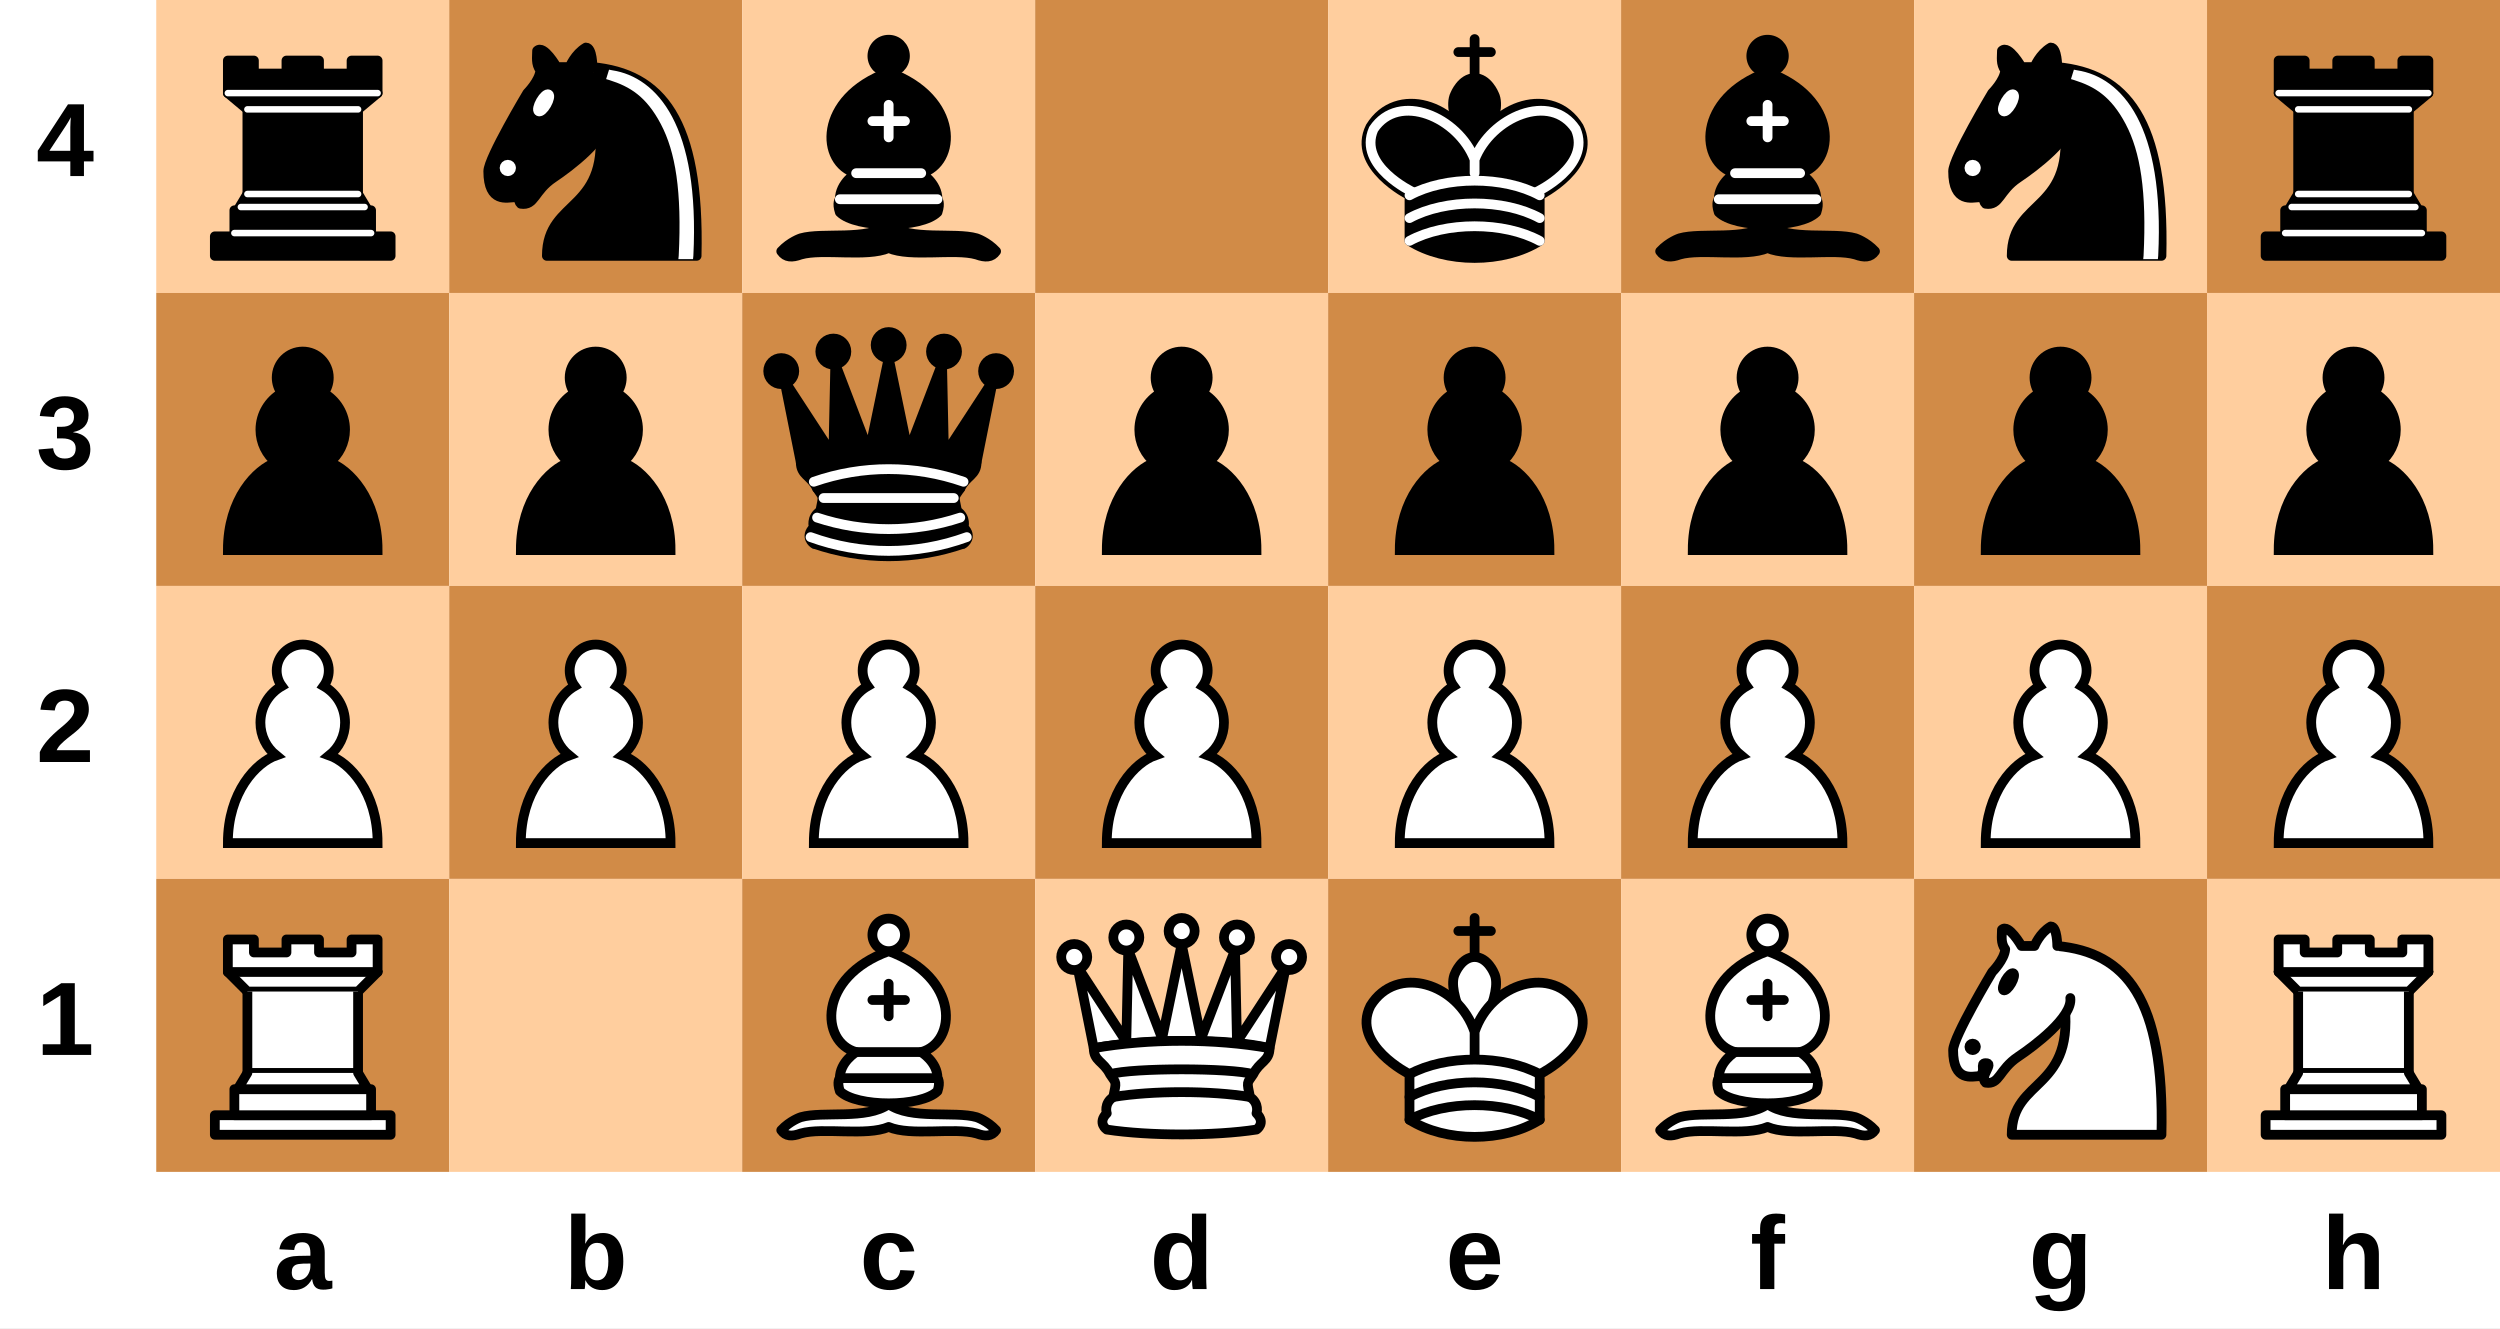
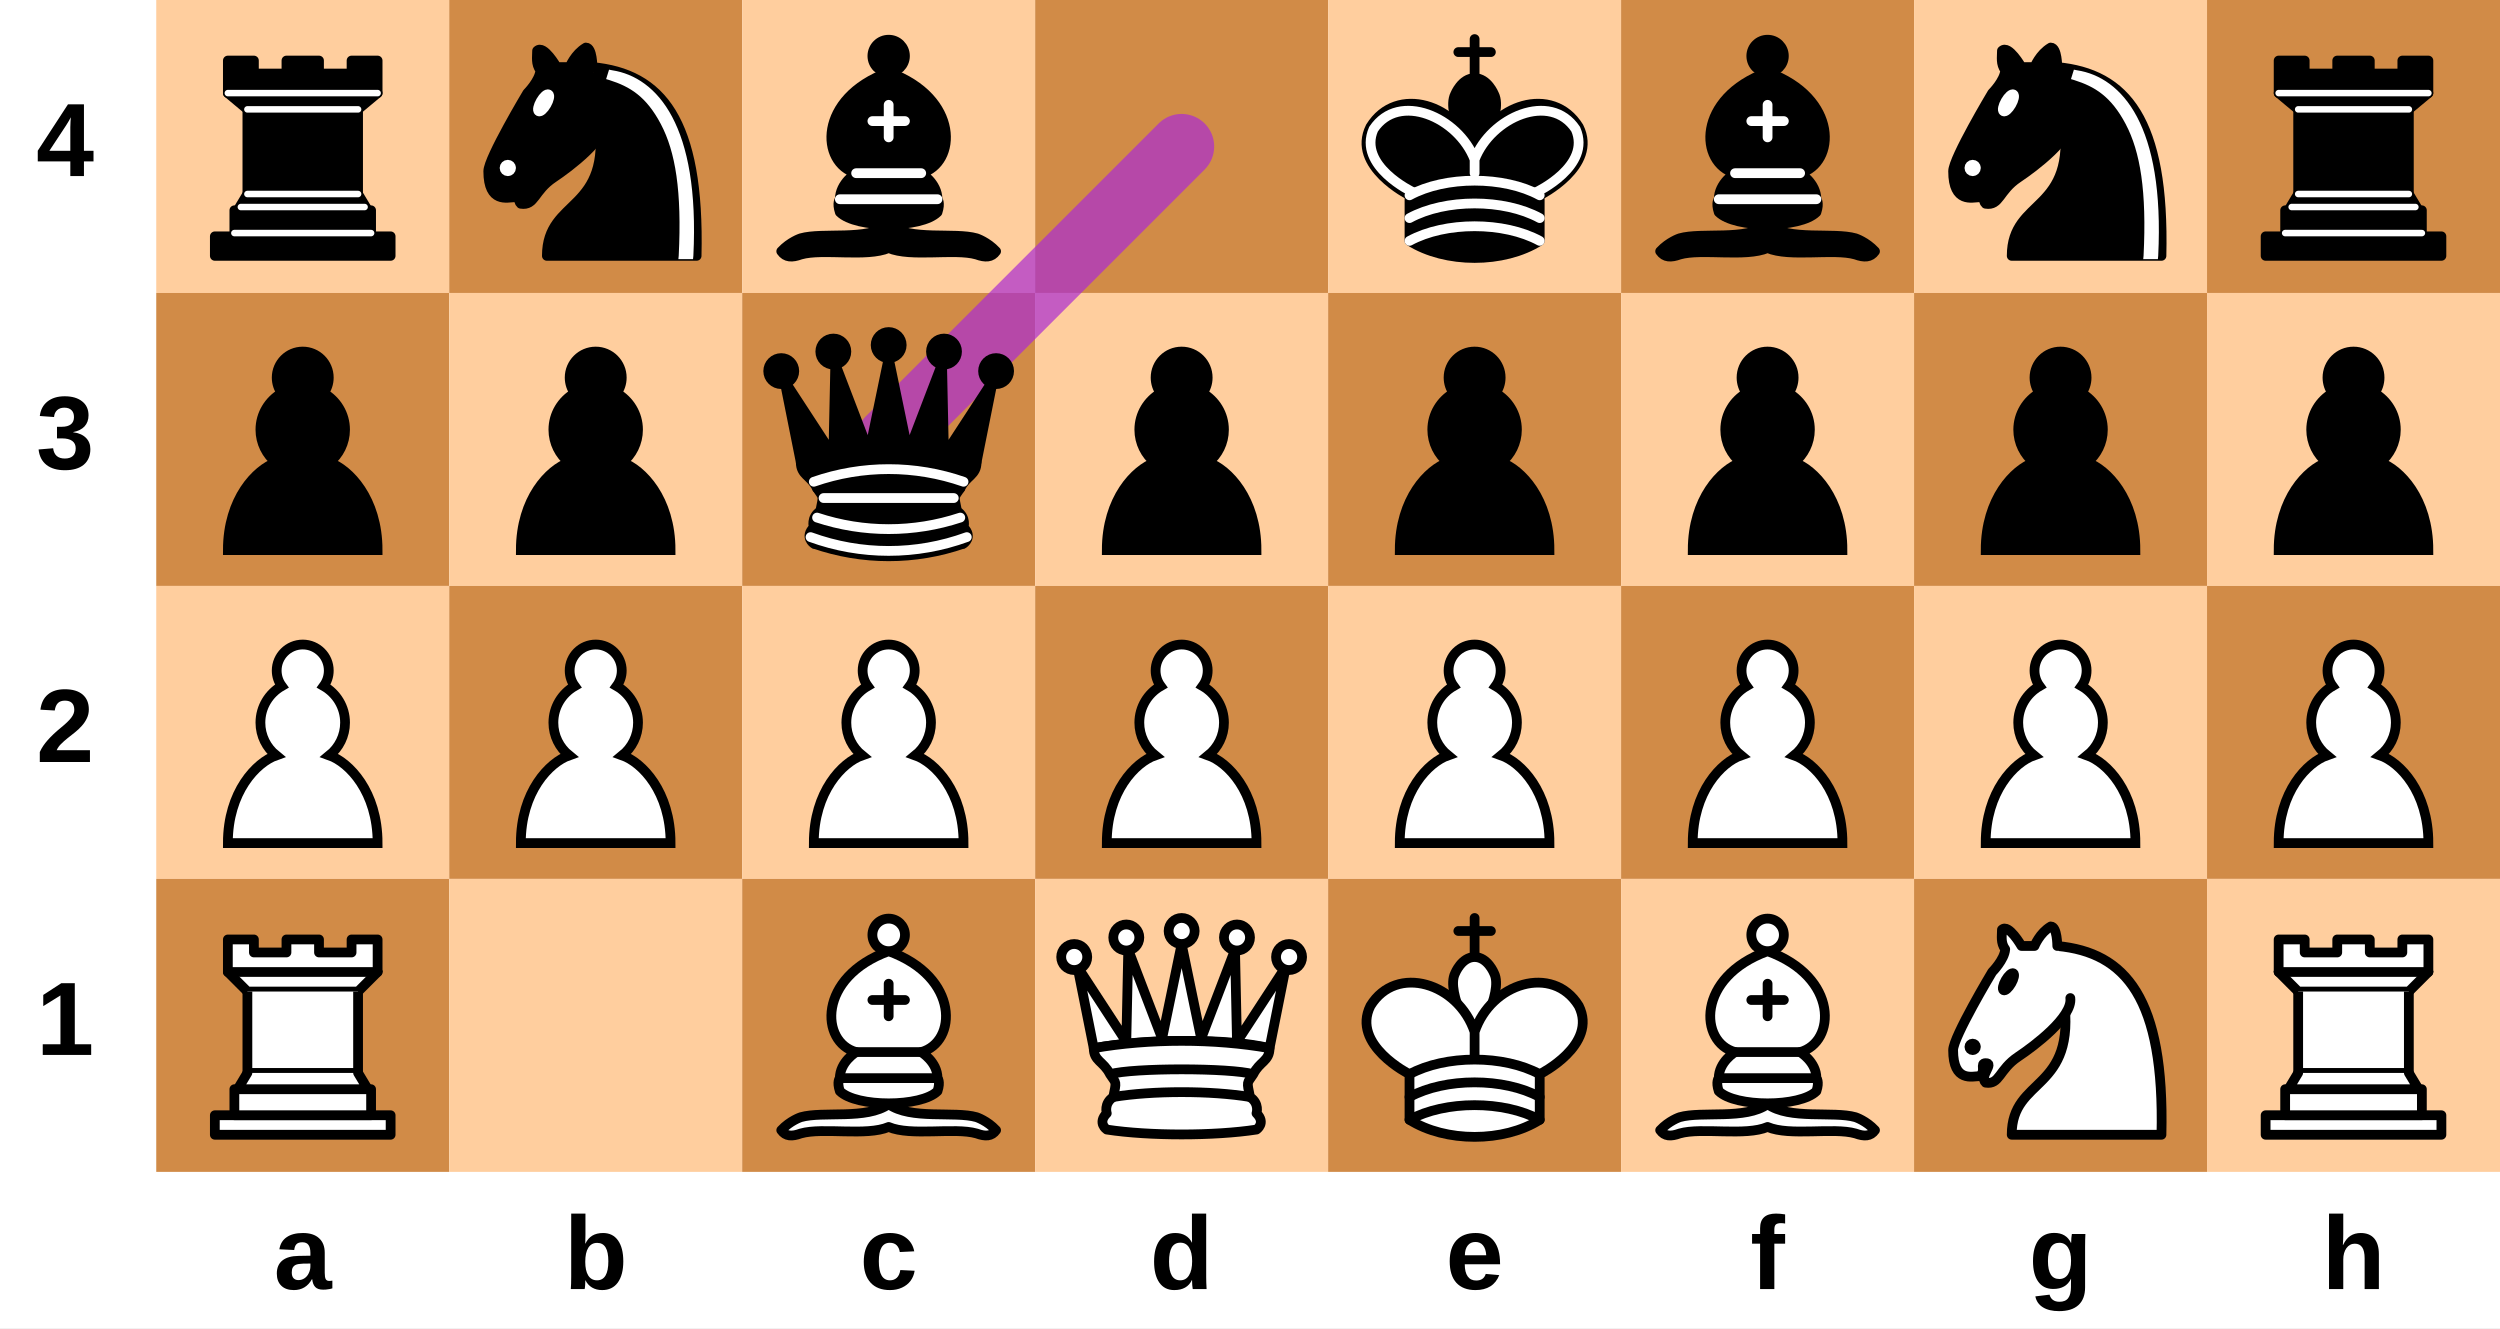
<svg xmlns="http://www.w3.org/2000/svg" xmlns:xlink="http://www.w3.org/1999/xlink" version="1.1" viewBox="-24 0 384 204" width="384" height="204">
  <symbol id="r" width="45" height="45" overflow="visible">
    <rect width="45" height="45" fill="#ffce9e" />
  </symbol>
  <symbol id="r_v1" width="45" height="45" overflow="visible">
    <g style="opacity:1; fill:#000000; fill-opacity:1; fill-rule:evenodd; stroke:#000000; stroke-width:1.5; stroke-linecap:round;stroke-linejoin:round;stroke-miterlimit:4; stroke-dasharray:none; stroke-opacity:1;" transform="translate(0,0.3)">
      <path d="M 9,39 L 36,39 L 36,36 L 9,36 L 9,39 z " style="stroke-linecap:butt;" />
      <path d="M 12.5,32 L 14,29.5 L 31,29.5 L 32.5,32 L 12.5,32 z " style="stroke-linecap:butt;" />
      <path d="M 12,36 L 12,32 L 33,32 L 33,36 L 12,36 z " style="stroke-linecap:butt;" />
      <path d="M 14,29.5 L 14,16.5 L 31,16.5 L 31,29.5 L 14,29.5 z " style="stroke-linecap:butt;stroke-linejoin:miter;" />
      <path d="M 14,16.5 L 11,14 L 34,14 L 31,16.5 L 14,16.5 z " style="stroke-linecap:butt;" />
      <path d="M 11,14 L 11,9 L 15,9 L 15,11 L 20,11 L 20,9 L 25,9 L 25,11 L 30,11 L 30,9 L 34,9 L 34,14 L 11,14 z " style="stroke-linecap:butt;" />
      <path d="M 12,35.5 L 33,35.5 L 33,35.5" style="fill:none; stroke:#ffffff; stroke-width:1; stroke-linejoin:miter;" />
      <path d="M 13,31.5 L 32,31.5" style="fill:none; stroke:#ffffff; stroke-width:1; stroke-linejoin:miter;" />
      <path d="M 14,29.5 L 31,29.5" style="fill:none; stroke:#ffffff; stroke-width:1; stroke-linejoin:miter;" />
      <path d="M 14,16.5 L 31,16.5" style="fill:none; stroke:#ffffff; stroke-width:1; stroke-linejoin:miter;" />
      <path d="M 11,14 L 34,14" style="fill:none; stroke:#ffffff; stroke-width:1; stroke-linejoin:miter;" />
    </g>
  </symbol>
  <symbol id="n" width="45" height="45" overflow="visible">
    <rect width="45" height="45" fill="#d18b47" />
  </symbol>
  <symbol id="n_v1" width="45" height="45" overflow="visible">
    <g style="opacity:1; fill:none; fill-opacity:1; fill-rule:evenodd; stroke:#000000; stroke-width:1.5; stroke-linecap:round;stroke-linejoin:round;stroke-miterlimit:4; stroke-dasharray:none; stroke-opacity:1;" transform="translate(0,0.3)">
      <path d="M 22,10 C 32.5,11 38.5,18 38,39 L 15,39 C 15,30 25,32.5 23,18" style="fill:#000000; stroke:#000000;" />
      <path d="M 24,18 C 24.38,20.91 18.45,25.37 16,27 C 13,29 13.18,31.34 11,31 C 9.958,30.06 12.41,27.96 11,28 C 10,28 11.19,29.23 10,30 C 9,30 5.997,31 6,26 C 6,24 12,14 12,14 C 12,14 13.89,12.1 14,10.5 C 13.27,9.506 13.5,8.5 13.5,7.5 C 14.5,6.5 16.5,10 16.5,10 L 18.5,10 C 18.5,10 19.28,8.008 21,7 C 22,7 22,10 22,10" style="fill:#000000; stroke:#000000;" />
      <path d="M 9.5 25.5 A 0.5 0.5 0 1 1 8.5,25.5 A 0.5 0.5 0 1 1 9.5 25.5 z" style="fill:#ffffff; stroke:#ffffff;" />
      <path d="M 15 15.5 A 0.5 1.5 0 1 1  14,15.5 A 0.5 1.5 0 1 1  15 15.5 z" transform="matrix(0.866,0.5,-0.5,0.866,9.693,-5.173)" style="fill:#ffffff; stroke:#ffffff;" />
      <path d="M 24.55,10.4 L 24.1,11.85 L 24.6,12 C 27.75,13 30.25,14.49 32.5,18.75 C 34.75,23.01 35.75,29.06 35.25,39 L 35.2,39.5 L 37.45,39.5 L 37.5,39 C 38,28.94 36.62,22.15 34.25,17.66 C 31.88,13.17 28.46,11.02 25.06,10.5 L 24.55,10.4 z " style="fill:#ffffff; stroke:none;" />
    </g>
  </symbol>
  <symbol id="b" width="45" height="45" overflow="visible">
    <g style="opacity:1; fill:none; fill-rule:evenodd; fill-opacity:1; stroke:#000000; stroke-width:1.5; stroke-linecap:round; stroke-linejoin:round; stroke-miterlimit:4; stroke-dasharray:none; stroke-opacity:1;" transform="translate(0,0.6)">
      <g style="fill:#000000; stroke:#000000; stroke-linecap:butt;">
        <path d="M 9,36 C 12.39,35.03 19.11,36.43 22.5,34 C 25.89,36.43 32.61,35.03 36,36 C 36,36 37.65,36.54 39,38 C 38.32,38.97 37.35,38.99 36,38.5 C 32.61,37.53 25.89,38.96 22.5,37.5 C 19.11,38.96 12.39,37.53 9,38.5 C 7.65,38.99 6.68,38.97 6,38 C 7.35,36.54 9,36 9,36 z" />
        <path d="M 15,32 C 17.5,34.5 27.5,34.5 30,32 C 30.5,30.5 30,30 30,30 C 30,27.5 27.5,26 27.5,26 C 33,24.5 33.5,14.5 22.5,10.5 C 11.5,14.5 12,24.5 17.5,26 C 17.5,26 15,27.5 15,30 C 15,30 14.5,30.5 15,32 z" />
        <path d="M 25 8 A 2.5 2.5 0 1 1  20,8 A 2.5 2.5 0 1 1  25 8 z" />
      </g>
      <path d="M 17.5,26 L 27.5,26 M 15,30 L 30,30 M 22.5,15.5 L 22.5,20.5 M 20,18 L 25,18" style="fill:none; stroke:#ffffff; stroke-linejoin:miter;" />
    </g>
  </symbol>
  <symbol id="k" width="45" height="45" overflow="visible">
    <g style="fill:none; fill-opacity:1; fill-rule:evenodd; stroke:#000000; stroke-width:1.5; stroke-linecap:round;stroke-linejoin:round;stroke-miterlimit:4; stroke-dasharray:none; stroke-opacity:1;">
      <path d="M 22.5,11.63 L 22.5,6" style="fill:none; stroke:#000000; stroke-linejoin:miter;" />
      <path d="M 22.5,25 C 22.5,25 27,17.5 25.5,14.5 C 25.5,14.5 24.5,12 22.5,12 C 20.5,12 19.5,14.5 19.5,14.5 C 18,17.5 22.5,25 22.5,25" style="fill:#000000;fill-opacity:1; stroke-linecap:butt; stroke-linejoin:miter;" />
      <path d="M 12.5,37 C 18,40.5 27,40.5 32.5,37 L 32.5,30 C 32.5,30 41.5,25.5 38.5,19.5 C 34.5,13 25,16 22.5,23.5 L 22.5,27 L 22.5,23.5 C 20,16 10.5,13 6.5,19.5 C 3.5,25.5 12.5,30 12.5,30 L 12.5,37" style="fill:#000000; stroke:#000000;" />
      <path d="M 20,8 L 25,8" style="fill:none; stroke:#000000; stroke-linejoin:miter;" />
      <path d="M 32,29.5 C 32,29.5 40.5,25.5 38.03,19.85 C 34.15,14 25,18 22.5,24.5 L 22.5,26.6 L 22.5,24.5 C 20,18 10.85,14 6.97,19.85 C 4.5,25.5 13,29.5 13,29.5" style="fill:none; stroke:#ffffff;" />
      <path d="M 12.5,30 C 18,27 27,27 32.5,30 M 12.5,33.5 C 18,30.5 27,30.5 32.5,33.5 M 12.5,37 C 18,34 27,34 32.5,37" style="fill:none; stroke:#ffffff;" />
    </g>
  </symbol>
  <symbol id="p" width="45" height="45" overflow="visible">
    <path d="m 22.5,9 c -2.21,0 -4,1.79 -4,4 0,0.89 0.29,1.71 0.78,2.38 C 17.33,16.5 16,18.59 16,21 c 0,2.03 0.94,3.84 2.41,5.03 C 15.41,27.09 11,31.58 11,39.5 H 34 C 34,31.58 29.59,27.09 26.59,26.03 28.06,24.84 29,23.03 29,21 29,18.59 27.67,16.5 25.72,15.38 26.21,14.71 26.5,13.89 26.5,13 c 0,-2.21 -1.79,-4 -4,-4 z" style="opacity:1; fill:#000000; fill-opacity:1; fill-rule:nonzero; stroke:#000000; stroke-width:1.5; stroke-linecap:round; stroke-linejoin:miter; stroke-miterlimit:4; stroke-dasharray:none; stroke-opacity:1;" />
  </symbol>
  <symbol id="q" width="45" height="45" overflow="visible">
    <g style="fill:#000000;stroke:#000000;stroke-width:1.5; stroke-linecap:round;stroke-linejoin:round">
      <path d="M 9,26 C 17.5,24.5 30,24.5 36,26 L 38.5,13.5 L 31,25 L 30.7,10.9 L 25.5,24.5 L 22.5,10 L 19.5,24.5 L 14.3,10.9 L 14,25 L 6.5,13.5 L 9,26 z" style="stroke-linecap:butt;fill:#000000" />
      <path d="m 9,26 c 0,2 1.5,2 2.5,4 1,1.5 1,1 0.5,3.5 -1.5,1 -1,2.5 -1,2.5 -1.5,1.5 0,2.5 0,2.5 6.5,1 16.5,1 23,0 0,0 1.5,-1 0,-2.5 0,0 0.5,-1.5 -1,-2.5 -0.5,-2.5 -0.5,-2 0.5,-3.5 1,-2 2.5,-2 2.5,-4 -8.5,-1.5 -18.5,-1.5 -27,0 z" />
      <path d="M 11.5,30 C 15,29 30,29 33.5,30" />
      <path d="m 12,33.5 c 6,-1 15,-1 21,0" />
      <circle cx="6" cy="12" r="2" />
      <circle cx="14" cy="9" r="2" />
      <circle cx="22.5" cy="8" r="2" />
      <circle cx="31" cy="9" r="2" />
      <circle cx="39" cy="12" r="2" />
      <path d="M 11,38.5 A 35,35 1 0 0 34,38.5" style="fill:none; stroke:#000000;stroke-linecap:butt;" />
      <g style="fill:none; stroke:#ffffff;">
        <path d="M 11,29 A 35,35 1 0 1 34,29" />
        <path d="M 12.5,31.5 L 32.5,31.5" />
        <path d="M 11.5,34.5 A 35,35 1 0 0 33.5,34.5" />
        <path d="M 10.5,37.5 A 35,35 1 0 0 34.5,37.5" />
      </g>
    </g>
  </symbol>
  <symbol id="P" width="45" height="45" overflow="visible">
    <path d="m 22.5,9 c -2.21,0 -4,1.79 -4,4 0,0.89 0.29,1.71 0.78,2.38 C 17.33,16.5 16,18.59 16,21 c 0,2.03 0.94,3.84 2.41,5.03 C 15.41,27.09 11,31.58 11,39.5 H 34 C 34,31.58 29.59,27.09 26.59,26.03 28.06,24.84 29,23.03 29,21 29,18.59 27.67,16.5 25.72,15.38 26.21,14.71 26.5,13.89 26.5,13 c 0,-2.21 -1.79,-4 -4,-4 z" style="opacity:1; fill:#ffffff; fill-opacity:1; fill-rule:nonzero; stroke:#000000; stroke-width:1.5; stroke-linecap:round; stroke-linejoin:miter; stroke-miterlimit:4; stroke-dasharray:none; stroke-opacity:1;" />
  </symbol>
  <symbol id="R" width="45" height="45" overflow="visible">
    <g style="opacity:1; fill:#ffffff; fill-opacity:1; fill-rule:evenodd; stroke:#000000; stroke-width:1.5; stroke-linecap:round;stroke-linejoin:round;stroke-miterlimit:4; stroke-dasharray:none; stroke-opacity:1;" transform="translate(0,0.3)">
      <path d="M 9,39 L 36,39 L 36,36 L 9,36 L 9,39 z " style="stroke-linecap:butt;" />
      <path d="M 12,36 L 12,32 L 33,32 L 33,36 L 12,36 z " style="stroke-linecap:butt;" />
      <path d="M 11,14 L 11,9 L 15,9 L 15,11 L 20,11 L 20,9 L 25,9 L 25,11 L 30,11 L 30,9 L 34,9 L 34,14" style="stroke-linecap:butt;" />
      <path d="M 34,14 L 31,17 L 14,17 L 11,14" />
      <path d="M 31,17 L 31,29.5 L 14,29.5 L 14,17" style="stroke-linecap:butt; stroke-linejoin:miter;" />
      <path d="M 31,29.5 L 32.5,32 L 12.5,32 L 14,29.5" />
      <path d="M 11,14 L 34,14" style="fill:none; stroke:#000000; stroke-linejoin:miter;" />
    </g>
  </symbol>
  <symbol id="B" width="45" height="45" overflow="visible">
    <g style="opacity:1; fill:none; fill-rule:evenodd; fill-opacity:1; stroke:#000000; stroke-width:1.5; stroke-linecap:round; stroke-linejoin:round; stroke-miterlimit:4; stroke-dasharray:none; stroke-opacity:1;" transform="translate(0,0.6)">
      <g style="fill:#ffffff; stroke:#000000; stroke-linecap:butt;">
        <path d="M 9,36 C 12.39,35.03 19.11,36.43 22.5,34 C 25.89,36.43 32.61,35.03 36,36 C 36,36 37.65,36.54 39,38 C 38.32,38.97 37.35,38.99 36,38.5 C 32.61,37.53 25.89,38.96 22.5,37.5 C 19.11,38.96 12.39,37.53 9,38.5 C 7.65,38.99 6.68,38.97 6,38 C 7.35,36.54 9,36 9,36 z" />
        <path d="M 15,32 C 17.5,34.5 27.5,34.5 30,32 C 30.5,30.5 30,30 30,30 C 30,27.5 27.5,26 27.5,26 C 33,24.5 33.5,14.5 22.5,10.5 C 11.5,14.5 12,24.5 17.5,26 C 17.5,26 15,27.5 15,30 C 15,30 14.5,30.5 15,32 z" />
        <path d="M 25 8 A 2.5 2.5 0 1 1  20,8 A 2.5 2.5 0 1 1  25 8 z" />
      </g>
      <path d="M 17.5,26 L 27.5,26 M 15,30 L 30,30 M 22.5,15.5 L 22.5,20.5 M 20,18 L 25,18" style="fill:none; stroke:#000000; stroke-linejoin:miter;" />
    </g>
  </symbol>
  <symbol id="Q" width="45" height="45" overflow="visible">
    <g style="fill:#ffffff;stroke:#000000;stroke-width:1.5;stroke-linejoin:round">
      <path d="M 9,26 C 17.5,24.5 30,24.5 36,26 L 38.5,13.5 L 31,25 L 30.7,10.9 L 25.5,24.5 L 22.5,10 L 19.5,24.5 L 14.3,10.9 L 14,25 L 6.5,13.5 L 9,26 z" />
      <path d="M 9,26 C 9,28 10.5,28 11.5,30 C 12.5,31.5 12.5,31 12,33.5 C 10.5,34.5 11,36 11,36 C 9.5,37.5 11,38.5 11,38.5 C 17.5,39.5 27.5,39.5 34,38.5 C 34,38.5 35.5,37.5 34,36 C 34,36 34.5,34.5 33,33.5 C 32.5,31 32.5,31.5 33.5,30 C 34.5,28 36,28 36,26 C 27.5,24.5 17.5,24.5 9,26 z" />
      <path d="M 11.5,30 C 15,29 30,29 33.5,30" style="fill:none" />
      <path d="M 12,33.5 C 18,32.5 27,32.5 33,33.5" style="fill:none" />
      <circle cx="6" cy="12" r="2" />
      <circle cx="14" cy="9" r="2" />
      <circle cx="22.5" cy="8" r="2" />
      <circle cx="31" cy="9" r="2" />
      <circle cx="39" cy="12" r="2" />
    </g>
  </symbol>
  <symbol id="K" width="45" height="45" overflow="visible">
    <g style="fill:none; fill-opacity:1; fill-rule:evenodd; stroke:#000000; stroke-width:1.5; stroke-linecap:round;stroke-linejoin:round;stroke-miterlimit:4; stroke-dasharray:none; stroke-opacity:1;">
      <path d="M 22.5,11.63 L 22.5,6" style="fill:none; stroke:#000000; stroke-linejoin:miter;" />
      <path d="M 20,8 L 25,8" style="fill:none; stroke:#000000; stroke-linejoin:miter;" />
      <path d="M 22.5,25 C 22.5,25 27,17.5 25.5,14.5 C 25.5,14.5 24.5,12 22.5,12 C 20.5,12 19.5,14.5 19.5,14.5 C 18,17.5 22.5,25 22.5,25" style="fill:#ffffff; stroke:#000000; stroke-linecap:butt; stroke-linejoin:miter;" />
      <path d="M 12.5,37 C 18,40.5 27,40.5 32.5,37 L 32.5,30 C 32.5,30 41.5,25.5 38.5,19.5 C 34.5,13 25,16 22.5,23.5 L 22.5,27 L 22.5,23.5 C 20,16 10.5,13 6.5,19.5 C 3.5,25.5 12.5,30 12.5,30 L 12.5,37" style="fill:#ffffff; stroke:#000000;" />
      <path d="M 12.5,30 C 18,27 27,27 32.5,30" style="fill:none; stroke:#000000;" />
      <path d="M 12.5,33.5 C 18,30.5 27,30.5 32.5,33.5" style="fill:none; stroke:#000000;" />
      <path d="M 12.5,37 C 18,34 27,34 32.5,37" style="fill:none; stroke:#000000;" />
    </g>
  </symbol>
  <symbol id="N" width="45" height="45" overflow="visible">
    <g style="opacity:1; fill:none; fill-opacity:1; fill-rule:evenodd; stroke:#000000; stroke-width:1.5; stroke-linecap:round;stroke-linejoin:round;stroke-miterlimit:4; stroke-dasharray:none; stroke-opacity:1;" transform="translate(0,0.3)">
      <path d="M 22,10 C 32.5,11 38.5,18 38,39 L 15,39 C 15,30 25,32.5 23,18" style="fill:#ffffff; stroke:#000000;" />
      <path d="M 24,18 C 24.38,20.91 18.45,25.37 16,27 C 13,29 13.18,31.34 11,31 C 9.958,30.06 12.41,27.96 11,28 C 10,28 11.19,29.23 10,30 C 9,30 5.997,31 6,26 C 6,24 12,14 12,14 C 12,14 13.89,12.1 14,10.5 C 13.27,9.506 13.5,8.5 13.5,7.5 C 14.5,6.5 16.5,10 16.5,10 L 18.5,10 C 18.5,10 19.28,8.008 21,7 C 22,7 22,10 22,10" style="fill:#ffffff; stroke:#000000;" />
      <path d="M 9.5 25.5 A 0.5 0.5 0 1 1 8.5,25.5 A 0.5 0.5 0 1 1 9.5 25.5 z" style="fill:#000000; stroke:#000000;" />
      <path d="M 15 15.5 A 0.5 1.5 0 1 1  14,15.5 A 0.5 1.5 0 1 1  15 15.5 z" transform="matrix(0.866,0.5,-0.5,0.866,9.693,-5.173)" style="fill:#000000; stroke:#000000;" />
    </g>
  </symbol>
  <rect x="-24" y="0" width="384" height="204" fill="#fff" />
  <use xlink:href="#r" x="0" y="0" />
  <use xlink:href="#n" x="45" y="0" />
  <use xlink:href="#r" x="90" y="0" />
  <use xlink:href="#n" x="135" y="0" />
  <use xlink:href="#r" x="180" y="0" />
  <use xlink:href="#n" x="225" y="0" />
  <use xlink:href="#r" x="270" y="0" />
  <use xlink:href="#n" x="315" y="0" />
  <use xlink:href="#n" x="0" y="45" />
  <use xlink:href="#r" x="45" y="45" />
  <use xlink:href="#n" x="90" y="45" />
  <use xlink:href="#r" x="135" y="45" />
  <use xlink:href="#n" x="180" y="45" />
  <use xlink:href="#r" x="225" y="45" />
  <use xlink:href="#n" x="270" y="45" />
  <use xlink:href="#r" x="315" y="45" />
  <use xlink:href="#r" x="0" y="90" />
  <use xlink:href="#n" x="45" y="90" />
  <use xlink:href="#r" x="90" y="90" />
  <use xlink:href="#n" x="135" y="90" />
  <use xlink:href="#r" x="180" y="90" />
  <use xlink:href="#n" x="225" y="90" />
  <use xlink:href="#r" x="270" y="90" />
  <use xlink:href="#n" x="315" y="90" />
  <use xlink:href="#n" x="0" y="135" />
  <use xlink:href="#r" x="45" y="135" />
  <use xlink:href="#n" x="90" y="135" />
  <use xlink:href="#r" x="135" y="135" />
  <use xlink:href="#n" x="180" y="135" />
  <use xlink:href="#r" x="225" y="135" />
  <use xlink:href="#n" x="270" y="135" />
  <use xlink:href="#r" x="315" y="135" />
+   <line x1="157.5" y1="22.5" x2="112.5" y2="67.5" stroke="hsl(286,65%,50%,70%)" stroke-width="10" stroke-linecap="round" />
  <use xlink:href="#r_v1" x="0" y="0" />
  <use xlink:href="#n_v1" x="45" y="0" />
  <use xlink:href="#b" x="90" y="0" />
  <use xlink:href="#k" x="180" y="0" />
  <use xlink:href="#b" x="225" y="0" />
  <use xlink:href="#n_v1" x="270" y="0" />
  <use xlink:href="#r_v1" x="315" y="0" />
  <use xlink:href="#p" x="0" y="45" />
  <use xlink:href="#p" x="45" y="45" />
  <use xlink:href="#q" x="90" y="45" />
  <use xlink:href="#p" x="135" y="45" />
  <use xlink:href="#p" x="180" y="45" />
  <use xlink:href="#p" x="225" y="45" />
  <use xlink:href="#p" x="270" y="45" />
  <use xlink:href="#p" x="315" y="45" />
  <use xlink:href="#P" x="0" y="90" />
  <use xlink:href="#P" x="45" y="90" />
  <use xlink:href="#P" x="90" y="90" />
  <use xlink:href="#P" x="135" y="90" />
  <use xlink:href="#P" x="180" y="90" />
  <use xlink:href="#P" x="225" y="90" />
  <use xlink:href="#P" x="270" y="90" />
  <use xlink:href="#P" x="315" y="90" />
  <use xlink:href="#R" x="0" y="135" />
  <use xlink:href="#B" x="90" y="135" />
  <use xlink:href="#Q" x="135" y="135" />
  <use xlink:href="#K" x="180" y="135" />
  <use xlink:href="#B" x="225" y="135" />
  <use xlink:href="#N" x="270" y="135" />
  <use xlink:href="#R" x="315" y="135" />
  <g fill="#000" font-family="Arial, Helvetica, sans-serif" font-size="16" font-weight="600">
    <text x="22.5" y="198" text-anchor="middle">a</text>
    <text x="67.5" y="198" text-anchor="middle">b</text>
    <text x="112.5" y="198" text-anchor="middle">c</text>
    <text x="157.5" y="198" text-anchor="middle">d</text>
    <text x="202.5" y="198" text-anchor="middle">e</text>
    <text x="247.5" y="198" text-anchor="middle">f</text>
    <text x="292.5" y="198" text-anchor="middle">g</text>
    <text x="337.5" y="198" text-anchor="middle">h</text>
    <text x="-14" y="22.5" text-anchor="middle" dominant-baseline="middle">4</text>
    <text x="-14" y="67.5" text-anchor="middle" dominant-baseline="middle">3</text>
    <text x="-14" y="112.5" text-anchor="middle" dominant-baseline="middle">2</text>
    <text x="-14" y="157.5" text-anchor="middle" dominant-baseline="middle">1</text>
  </g>
</svg>
